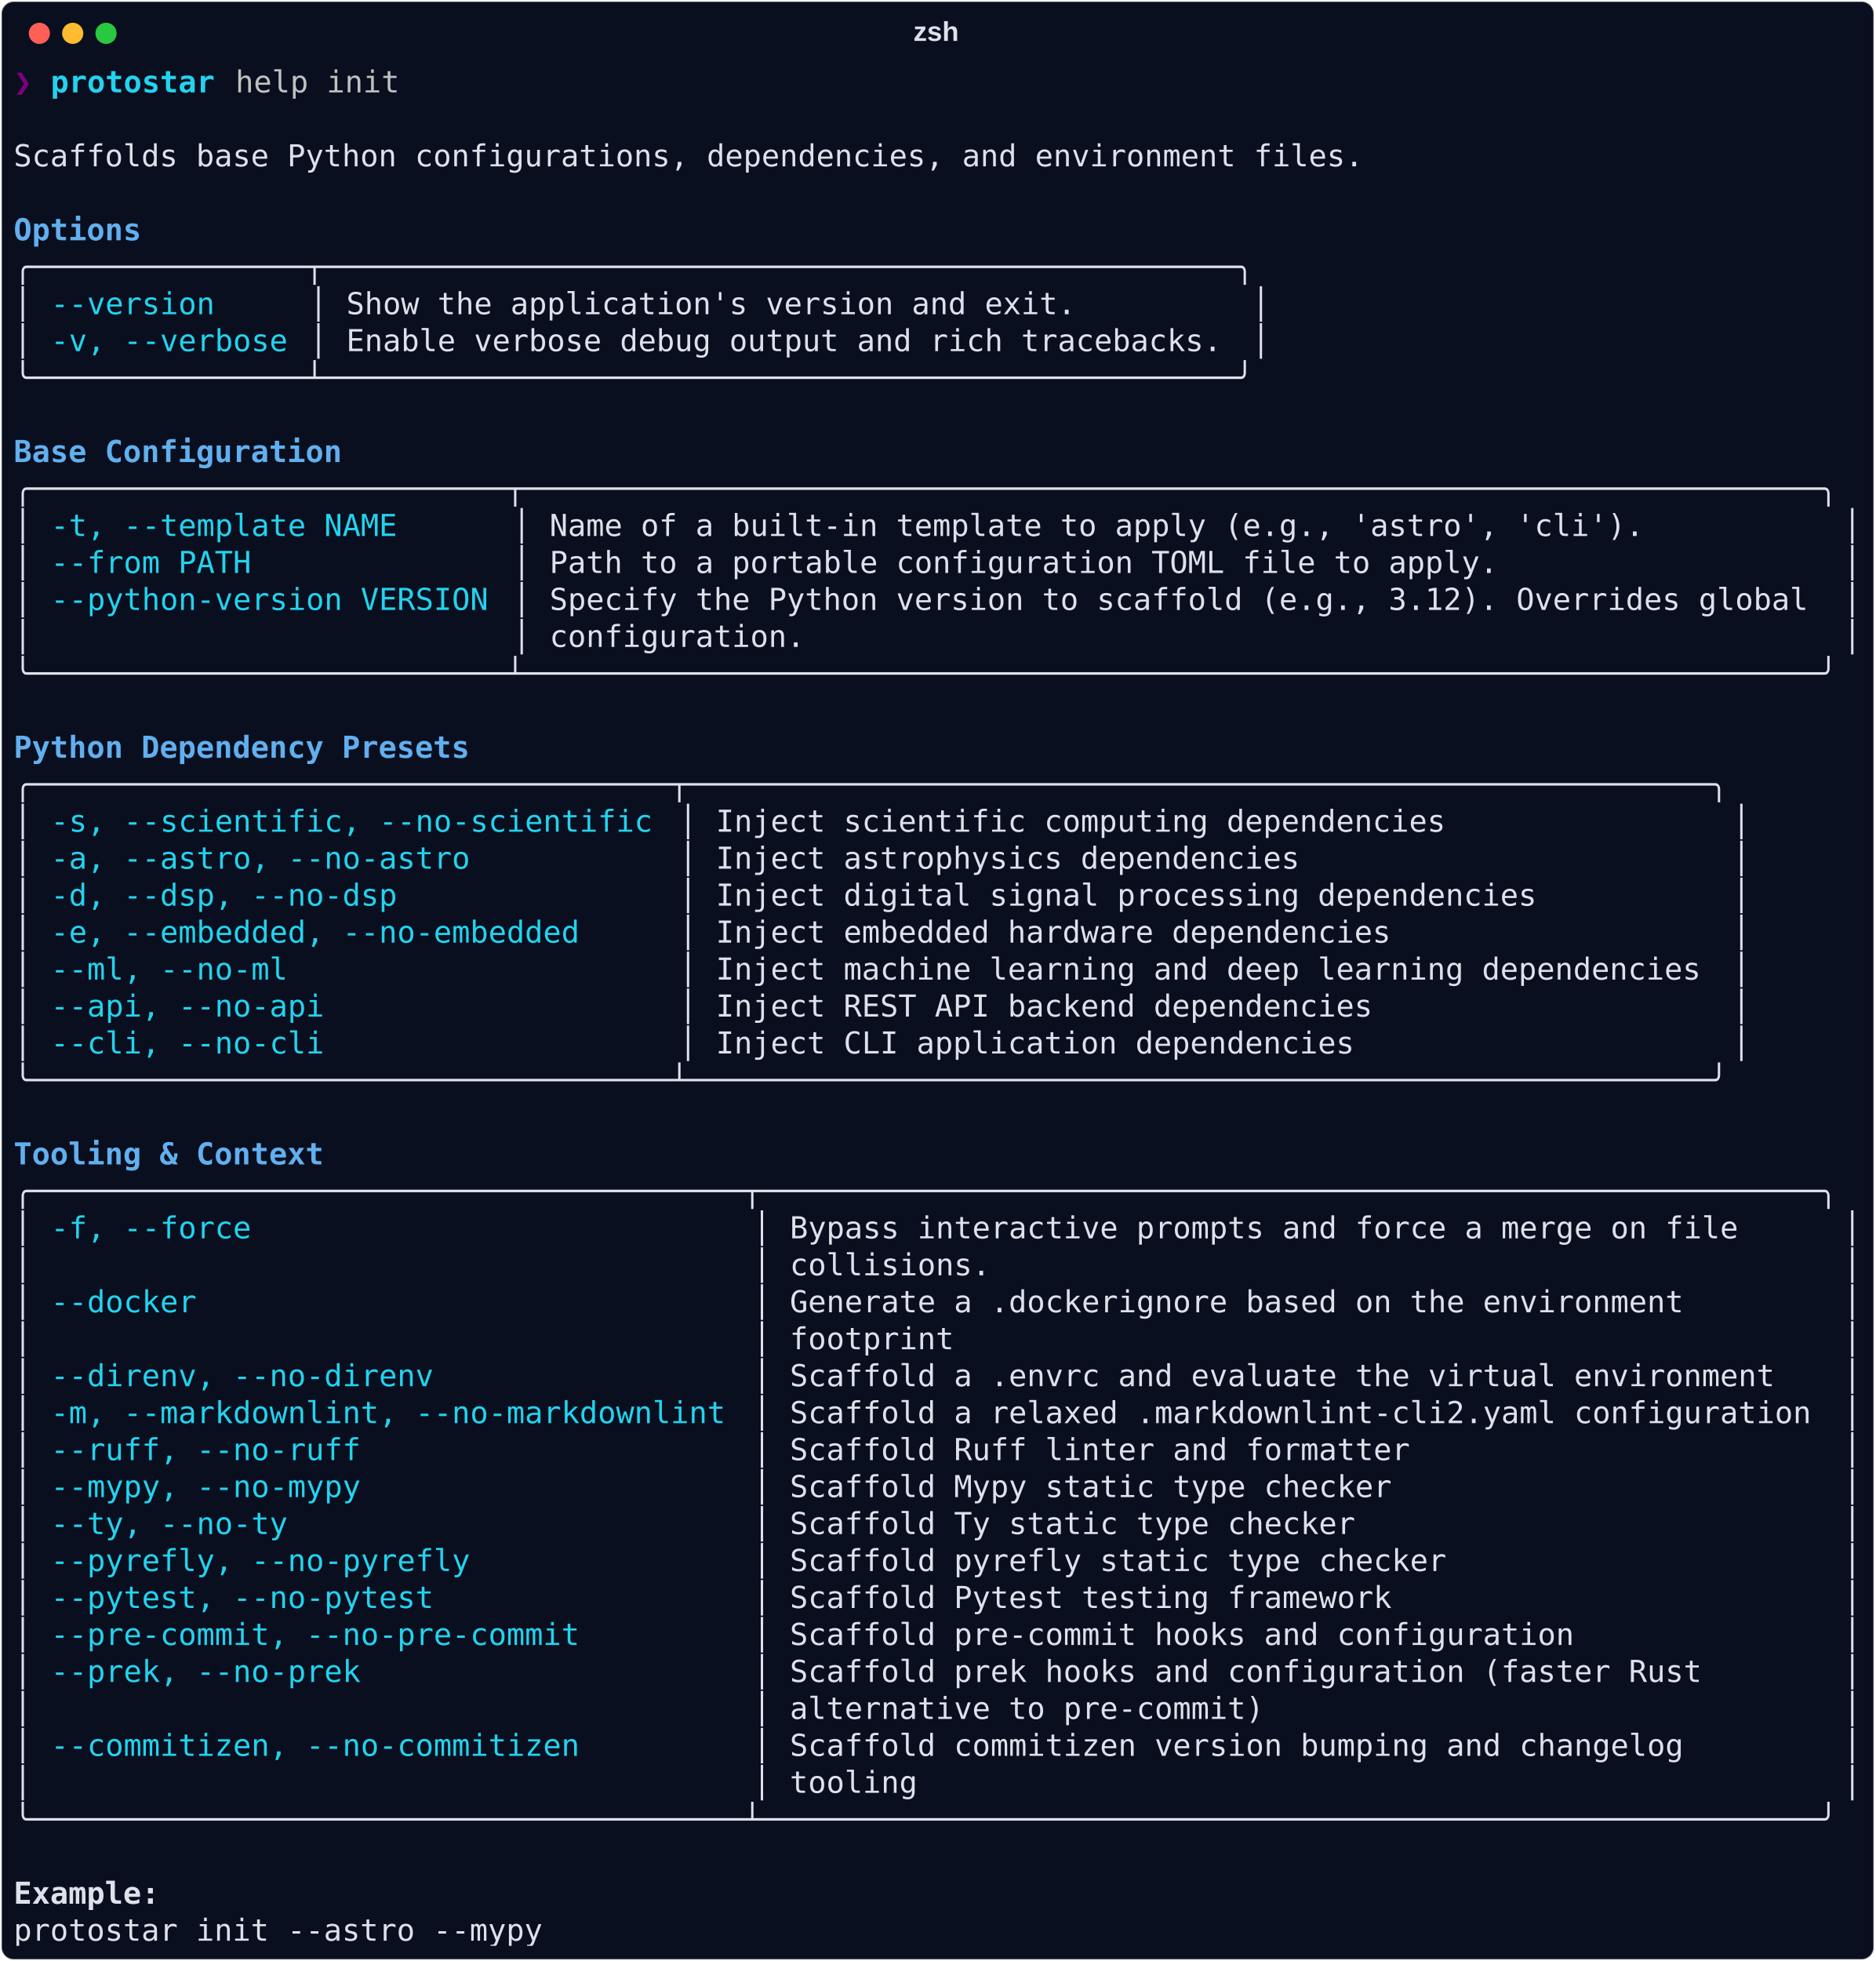
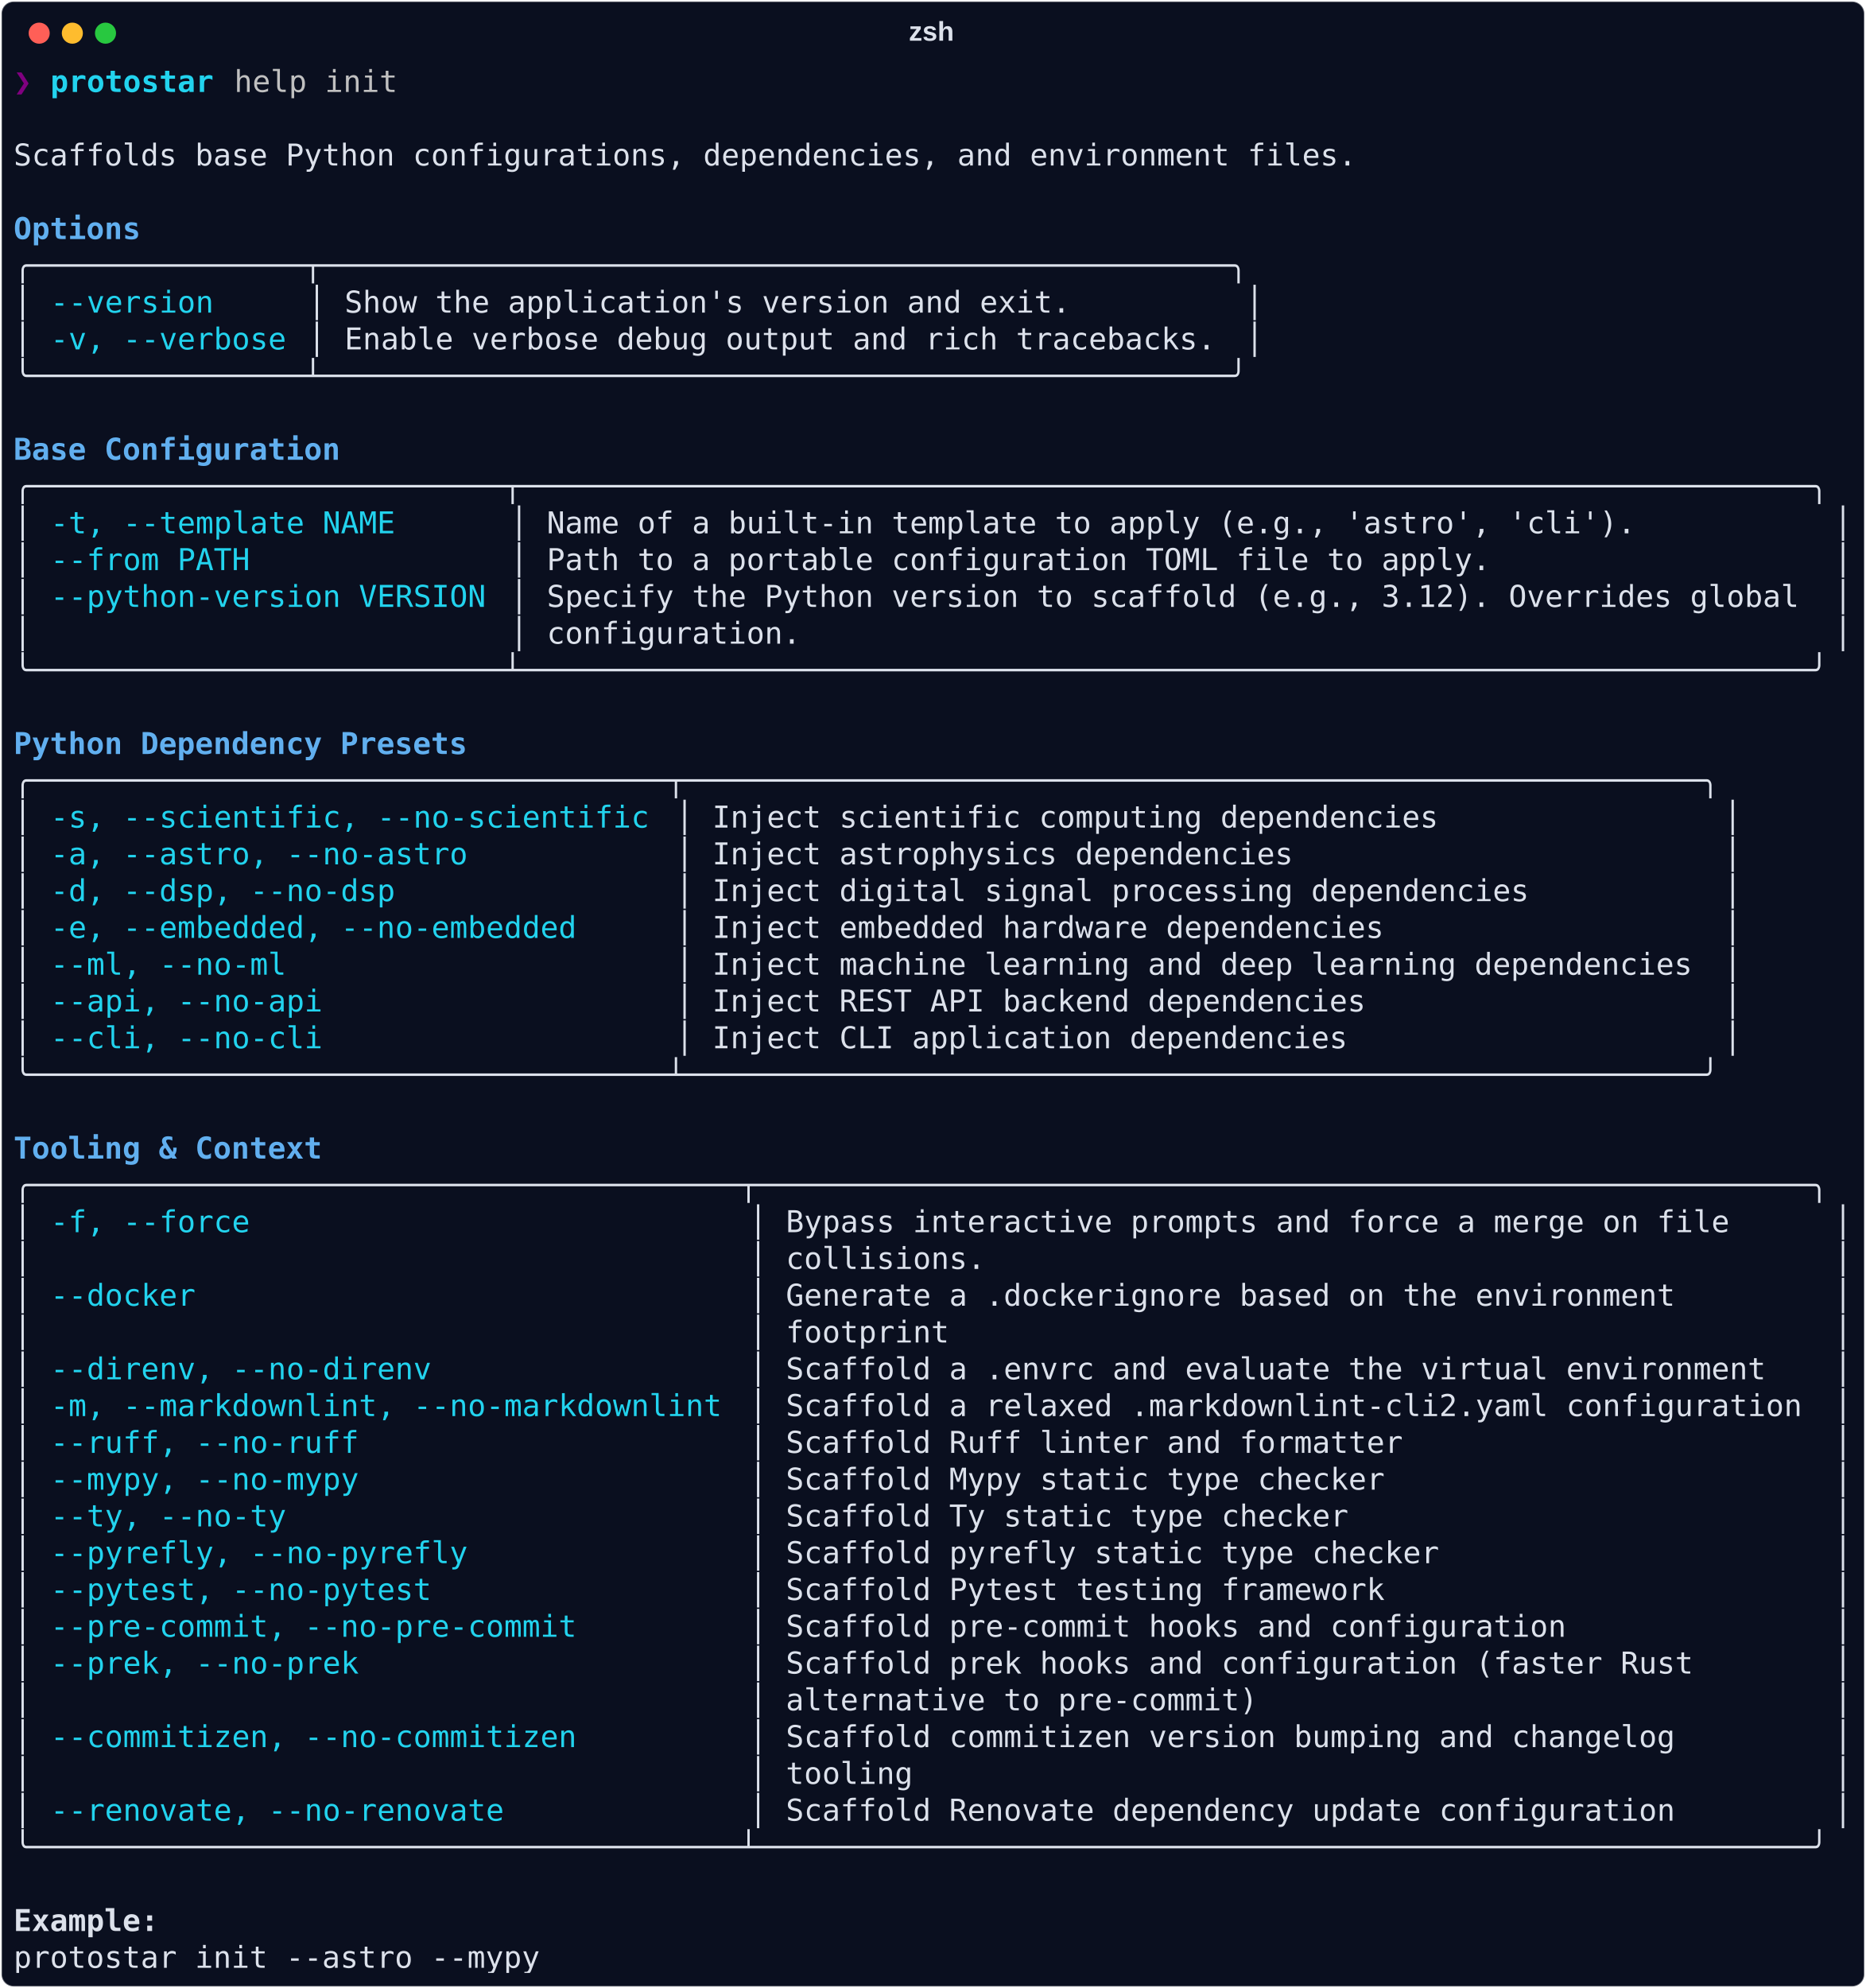
- <svg xmlns="http://www.w3.org/2000/svg" class="rich-terminal" viewBox="0 0 1238 1294.4">
+ <svg xmlns="http://www.w3.org/2000/svg" class="rich-terminal" viewBox="0 0 1238 1318.8">
  <style>

    @font-face {
        font-family: "Fira Code";
        src: local("FiraCode-Regular"),
                url("https://cdnjs.cloudflare.com/ajax/libs/firacode/6.2.0/woff2/FiraCode-Regular.woff2") format("woff2"),
                url("https://cdnjs.cloudflare.com/ajax/libs/firacode/6.2.0/woff/FiraCode-Regular.woff") format("woff");
        font-style: normal;
        font-weight: 400;
    }
    @font-face {
        font-family: "Fira Code";
        src: local("FiraCode-Bold"),
                url("https://cdnjs.cloudflare.com/ajax/libs/firacode/6.2.0/woff2/FiraCode-Bold.woff2") format("woff2"),
                url("https://cdnjs.cloudflare.com/ajax/libs/firacode/6.2.0/woff/FiraCode-Bold.woff") format("woff");
        font-style: bold;
        font-weight: 700;
    }

    .cli_init_help-matrix {
        font-family: Fira Code, monospace;
        font-size: 20px;
        line-height: 24.4px;
        font-variant-east-asian: full-width;
    }

    .cli_init_help-title {
        font-size: 18px;
        font-weight: bold;
        font-family: arial;
    }

    .cli_init_help-r1 { fill: #800080;font-weight: bold }
.cli_init_help-r2 { fill: #22d3ee;font-weight: bold }
.cli_init_help-r3 { fill: #c0c0c0 }
.cli_init_help-r4 { fill: #dce1eb }
.cli_init_help-r5 { fill: #61afef;font-weight: bold }
.cli_init_help-r6 { fill: #22d3ee }
.cli_init_help-r7 { fill: #dce1eb;font-weight: bold }
    </style>
  <defs>
    <clipPath id="cli_init_help-clip-terminal">
-       <rect x="0" y="0" width="1219.0" height="1243.4" />
+       <rect x="0" y="0" width="1219.0" height="1267.8" />
    </clipPath>
    <clipPath id="cli_init_help-line-0">
      <rect x="0" y="1.5" width="1220" height="24.65" />
    </clipPath>
    <clipPath id="cli_init_help-line-1">
      <rect x="0" y="25.9" width="1220" height="24.65" />
    </clipPath>
    <clipPath id="cli_init_help-line-2">
      <rect x="0" y="50.3" width="1220" height="24.65" />
    </clipPath>
    <clipPath id="cli_init_help-line-3">
      <rect x="0" y="74.7" width="1220" height="24.65" />
    </clipPath>
    <clipPath id="cli_init_help-line-4">
      <rect x="0" y="99.1" width="1220" height="24.65" />
    </clipPath>
    <clipPath id="cli_init_help-line-5">
      <rect x="0" y="123.5" width="1220" height="24.65" />
    </clipPath>
    <clipPath id="cli_init_help-line-6">
      <rect x="0" y="147.9" width="1220" height="24.65" />
    </clipPath>
    <clipPath id="cli_init_help-line-7">
      <rect x="0" y="172.3" width="1220" height="24.65" />
    </clipPath>
    <clipPath id="cli_init_help-line-8">
      <rect x="0" y="196.7" width="1220" height="24.65" />
    </clipPath>
    <clipPath id="cli_init_help-line-9">
      <rect x="0" y="221.1" width="1220" height="24.65" />
    </clipPath>
    <clipPath id="cli_init_help-line-10">
      <rect x="0" y="245.5" width="1220" height="24.65" />
    </clipPath>
    <clipPath id="cli_init_help-line-11">
      <rect x="0" y="269.9" width="1220" height="24.65" />
    </clipPath>
    <clipPath id="cli_init_help-line-12">
      <rect x="0" y="294.3" width="1220" height="24.65" />
    </clipPath>
    <clipPath id="cli_init_help-line-13">
      <rect x="0" y="318.7" width="1220" height="24.65" />
    </clipPath>
    <clipPath id="cli_init_help-line-14">
      <rect x="0" y="343.1" width="1220" height="24.65" />
    </clipPath>
    <clipPath id="cli_init_help-line-15">
      <rect x="0" y="367.5" width="1220" height="24.65" />
    </clipPath>
    <clipPath id="cli_init_help-line-16">
      <rect x="0" y="391.9" width="1220" height="24.65" />
    </clipPath>
    <clipPath id="cli_init_help-line-17">
      <rect x="0" y="416.3" width="1220" height="24.65" />
    </clipPath>
    <clipPath id="cli_init_help-line-18">
      <rect x="0" y="440.7" width="1220" height="24.65" />
    </clipPath>
    <clipPath id="cli_init_help-line-19">
      <rect x="0" y="465.1" width="1220" height="24.65" />
    </clipPath>
    <clipPath id="cli_init_help-line-20">
      <rect x="0" y="489.5" width="1220" height="24.65" />
    </clipPath>
    <clipPath id="cli_init_help-line-21">
      <rect x="0" y="513.9" width="1220" height="24.65" />
    </clipPath>
    <clipPath id="cli_init_help-line-22">
      <rect x="0" y="538.3" width="1220" height="24.65" />
    </clipPath>
    <clipPath id="cli_init_help-line-23">
      <rect x="0" y="562.7" width="1220" height="24.65" />
    </clipPath>
    <clipPath id="cli_init_help-line-24">
      <rect x="0" y="587.1" width="1220" height="24.65" />
    </clipPath>
    <clipPath id="cli_init_help-line-25">
      <rect x="0" y="611.5" width="1220" height="24.65" />
    </clipPath>
    <clipPath id="cli_init_help-line-26">
      <rect x="0" y="635.9" width="1220" height="24.65" />
    </clipPath>
    <clipPath id="cli_init_help-line-27">
      <rect x="0" y="660.3" width="1220" height="24.65" />
    </clipPath>
    <clipPath id="cli_init_help-line-28">
      <rect x="0" y="684.7" width="1220" height="24.65" />
    </clipPath>
    <clipPath id="cli_init_help-line-29">
      <rect x="0" y="709.1" width="1220" height="24.65" />
    </clipPath>
    <clipPath id="cli_init_help-line-30">
      <rect x="0" y="733.5" width="1220" height="24.65" />
    </clipPath>
    <clipPath id="cli_init_help-line-31">
      <rect x="0" y="757.9" width="1220" height="24.65" />
    </clipPath>
    <clipPath id="cli_init_help-line-32">
      <rect x="0" y="782.3" width="1220" height="24.65" />
    </clipPath>
    <clipPath id="cli_init_help-line-33">
      <rect x="0" y="806.7" width="1220" height="24.65" />
    </clipPath>
    <clipPath id="cli_init_help-line-34">
      <rect x="0" y="831.1" width="1220" height="24.65" />
    </clipPath>
    <clipPath id="cli_init_help-line-35">
      <rect x="0" y="855.5" width="1220" height="24.65" />
    </clipPath>
    <clipPath id="cli_init_help-line-36">
      <rect x="0" y="879.9" width="1220" height="24.65" />
    </clipPath>
    <clipPath id="cli_init_help-line-37">
      <rect x="0" y="904.3" width="1220" height="24.65" />
    </clipPath>
    <clipPath id="cli_init_help-line-38">
      <rect x="0" y="928.7" width="1220" height="24.65" />
    </clipPath>
    <clipPath id="cli_init_help-line-39">
      <rect x="0" y="953.1" width="1220" height="24.65" />
    </clipPath>
    <clipPath id="cli_init_help-line-40">
      <rect x="0" y="977.5" width="1220" height="24.65" />
    </clipPath>
    <clipPath id="cli_init_help-line-41">
      <rect x="0" y="1001.9" width="1220" height="24.65" />
    </clipPath>
    <clipPath id="cli_init_help-line-42">
      <rect x="0" y="1026.3" width="1220" height="24.65" />
    </clipPath>
    <clipPath id="cli_init_help-line-43">
      <rect x="0" y="1050.7" width="1220" height="24.65" />
    </clipPath>
    <clipPath id="cli_init_help-line-44">
      <rect x="0" y="1075.1" width="1220" height="24.65" />
    </clipPath>
    <clipPath id="cli_init_help-line-45">
      <rect x="0" y="1099.5" width="1220" height="24.65" />
    </clipPath>
    <clipPath id="cli_init_help-line-46">
      <rect x="0" y="1123.9" width="1220" height="24.65" />
    </clipPath>
    <clipPath id="cli_init_help-line-47">
      <rect x="0" y="1148.3" width="1220" height="24.65" />
    </clipPath>
    <clipPath id="cli_init_help-line-48">
      <rect x="0" y="1172.7" width="1220" height="24.65" />
    </clipPath>
    <clipPath id="cli_init_help-line-49">
      <rect x="0" y="1197.1" width="1220" height="24.65" />
    </clipPath>
+     <clipPath id="cli_init_help-line-50">
+       <rect x="0" y="1221.5" width="1220" height="24.65" />
+     </clipPath>
  </defs>
-   <rect fill="#0a0f1f" stroke="rgba(255,255,255,0.35)" stroke-width="1" x="1" y="1" width="1236" height="1292.4" rx="8" />
+   <rect fill="#0a0f1f" stroke="rgba(255,255,255,0.35)" stroke-width="1" x="1" y="1" width="1236" height="1316.8" rx="8" />
  <text class="cli_init_help-title" fill="#dce1eb" text-anchor="middle" x="618" y="27">zsh</text>
  <g transform="translate(26,22)">
    <circle cx="0" cy="0" r="7" fill="#ff5f57" />
    <circle cx="22" cy="0" r="7" fill="#febc2e" />
    <circle cx="44" cy="0" r="7" fill="#28c840" />
  </g>
  <g transform="translate(9, 41)" clip-path="url(#cli_init_help-clip-terminal)">
    <g class="cli_init_help-matrix">
      <text class="cli_init_help-r1" x="0" y="20" textLength="24.4" clip-path="url(#cli_init_help-line-0)">❯ </text>
      <text class="cli_init_help-r2" x="24.4" y="20" textLength="122" clip-path="url(#cli_init_help-line-0)">protostar </text>
      <text class="cli_init_help-r3" x="146.4" y="20" textLength="109.8" clip-path="url(#cli_init_help-line-0)">help init</text>
      <text class="cli_init_help-r4" x="1220" y="20" textLength="12.2" clip-path="url(#cli_init_help-line-0)">
</text>
      <text class="cli_init_help-r4" x="1220" y="44.4" textLength="12.2" clip-path="url(#cli_init_help-line-1)">
</text>
      <text class="cli_init_help-r4" x="0" y="68.8" textLength="902.8" clip-path="url(#cli_init_help-line-2)">Scaffolds base Python configurations, dependencies, and environment files.</text>
      <text class="cli_init_help-r4" x="1220" y="68.8" textLength="12.2" clip-path="url(#cli_init_help-line-2)">
</text>
      <text class="cli_init_help-r4" x="1220" y="93.2" textLength="12.2" clip-path="url(#cli_init_help-line-3)">
</text>
      <text class="cli_init_help-r5" x="0" y="117.6" textLength="829.6" clip-path="url(#cli_init_help-line-4)">Options                                                             </text>
      <text class="cli_init_help-r4" x="1220" y="117.6" textLength="12.2" clip-path="url(#cli_init_help-line-4)">
</text>
      <text class="cli_init_help-r4" x="0" y="142" textLength="829.6" clip-path="url(#cli_init_help-line-5)">╭───────────────┬──────────────────────────────────────────────────╮</text>
      <text class="cli_init_help-r4" x="1220" y="142" textLength="12.2" clip-path="url(#cli_init_help-line-5)">
</text>
      <text class="cli_init_help-r4" x="0" y="166.4" textLength="12.2" clip-path="url(#cli_init_help-line-6)">│</text>
      <text class="cli_init_help-r6" x="24.4" y="166.4" textLength="158.6" clip-path="url(#cli_init_help-line-6)">--version    </text>
      <text class="cli_init_help-r4" x="195.2" y="166.4" textLength="12.2" clip-path="url(#cli_init_help-line-6)">│</text>
      <text class="cli_init_help-r4" x="219.6" y="166.4" textLength="585.6" clip-path="url(#cli_init_help-line-6)">Show the application's version and exit.        </text>
      <text class="cli_init_help-r4" x="817.4" y="166.4" textLength="12.2" clip-path="url(#cli_init_help-line-6)">│</text>
      <text class="cli_init_help-r4" x="1220" y="166.4" textLength="12.2" clip-path="url(#cli_init_help-line-6)">
</text>
      <text class="cli_init_help-r4" x="0" y="190.8" textLength="12.2" clip-path="url(#cli_init_help-line-7)">│</text>
      <text class="cli_init_help-r6" x="24.4" y="190.8" textLength="158.6" clip-path="url(#cli_init_help-line-7)">-v, --verbose</text>
      <text class="cli_init_help-r4" x="195.2" y="190.8" textLength="12.2" clip-path="url(#cli_init_help-line-7)">│</text>
      <text class="cli_init_help-r4" x="219.6" y="190.8" textLength="585.6" clip-path="url(#cli_init_help-line-7)">Enable verbose debug output and rich tracebacks.</text>
      <text class="cli_init_help-r4" x="817.4" y="190.8" textLength="12.2" clip-path="url(#cli_init_help-line-7)">│</text>
      <text class="cli_init_help-r4" x="1220" y="190.8" textLength="12.2" clip-path="url(#cli_init_help-line-7)">
</text>
      <text class="cli_init_help-r4" x="0" y="215.2" textLength="829.6" clip-path="url(#cli_init_help-line-8)">╰───────────────┴──────────────────────────────────────────────────╯</text>
      <text class="cli_init_help-r4" x="1220" y="215.2" textLength="12.2" clip-path="url(#cli_init_help-line-8)">
</text>
      <text class="cli_init_help-r4" x="1220" y="239.6" textLength="12.2" clip-path="url(#cli_init_help-line-9)">
</text>
      <text class="cli_init_help-r5" x="0" y="264" textLength="1220" clip-path="url(#cli_init_help-line-10)">Base Configuration                                                                                  </text>
      <text class="cli_init_help-r4" x="1220" y="264" textLength="12.2" clip-path="url(#cli_init_help-line-10)">
</text>
      <text class="cli_init_help-r4" x="0" y="288.4" textLength="1220" clip-path="url(#cli_init_help-line-11)">╭──────────────────────────┬───────────────────────────────────────────────────────────────────────╮</text>
      <text class="cli_init_help-r4" x="1220" y="288.4" textLength="12.2" clip-path="url(#cli_init_help-line-11)">
</text>
      <text class="cli_init_help-r4" x="0" y="312.8" textLength="12.2" clip-path="url(#cli_init_help-line-12)">│</text>
      <text class="cli_init_help-r6" x="24.4" y="312.8" textLength="292.8" clip-path="url(#cli_init_help-line-12)">-t, --template NAME     </text>
      <text class="cli_init_help-r4" x="329.4" y="312.8" textLength="12.2" clip-path="url(#cli_init_help-line-12)">│</text>
      <text class="cli_init_help-r4" x="353.8" y="312.8" textLength="841.8" clip-path="url(#cli_init_help-line-12)">Name of a built-in template to apply (e.g., 'astro', 'cli').         </text>
      <text class="cli_init_help-r4" x="1207.8" y="312.8" textLength="12.2" clip-path="url(#cli_init_help-line-12)">│</text>
      <text class="cli_init_help-r4" x="1220" y="312.8" textLength="12.2" clip-path="url(#cli_init_help-line-12)">
</text>
      <text class="cli_init_help-r4" x="0" y="337.2" textLength="12.2" clip-path="url(#cli_init_help-line-13)">│</text>
      <text class="cli_init_help-r6" x="24.4" y="337.2" textLength="292.8" clip-path="url(#cli_init_help-line-13)">--from PATH             </text>
      <text class="cli_init_help-r4" x="329.4" y="337.2" textLength="12.2" clip-path="url(#cli_init_help-line-13)">│</text>
      <text class="cli_init_help-r4" x="353.8" y="337.2" textLength="841.8" clip-path="url(#cli_init_help-line-13)">Path to a portable configuration TOML file to apply.                 </text>
      <text class="cli_init_help-r4" x="1207.8" y="337.2" textLength="12.2" clip-path="url(#cli_init_help-line-13)">│</text>
      <text class="cli_init_help-r4" x="1220" y="337.2" textLength="12.2" clip-path="url(#cli_init_help-line-13)">
</text>
      <text class="cli_init_help-r4" x="0" y="361.6" textLength="12.2" clip-path="url(#cli_init_help-line-14)">│</text>
      <text class="cli_init_help-r6" x="24.4" y="361.6" textLength="292.8" clip-path="url(#cli_init_help-line-14)">--python-version VERSION</text>
      <text class="cli_init_help-r4" x="329.4" y="361.6" textLength="12.2" clip-path="url(#cli_init_help-line-14)">│</text>
      <text class="cli_init_help-r4" x="353.8" y="361.6" textLength="841.8" clip-path="url(#cli_init_help-line-14)">Specify the Python version to scaffold (e.g., 3.12). Overrides global</text>
      <text class="cli_init_help-r4" x="1207.8" y="361.6" textLength="12.2" clip-path="url(#cli_init_help-line-14)">│</text>
      <text class="cli_init_help-r4" x="1220" y="361.6" textLength="12.2" clip-path="url(#cli_init_help-line-14)">
</text>
      <text class="cli_init_help-r4" x="0" y="386" textLength="12.2" clip-path="url(#cli_init_help-line-15)">│</text>
      <text class="cli_init_help-r4" x="329.4" y="386" textLength="12.2" clip-path="url(#cli_init_help-line-15)">│</text>
      <text class="cli_init_help-r4" x="353.8" y="386" textLength="841.8" clip-path="url(#cli_init_help-line-15)">configuration.                                                       </text>
      <text class="cli_init_help-r4" x="1207.8" y="386" textLength="12.2" clip-path="url(#cli_init_help-line-15)">│</text>
      <text class="cli_init_help-r4" x="1220" y="386" textLength="12.2" clip-path="url(#cli_init_help-line-15)">
</text>
      <text class="cli_init_help-r4" x="0" y="410.4" textLength="1220" clip-path="url(#cli_init_help-line-16)">╰──────────────────────────┴───────────────────────────────────────────────────────────────────────╯</text>
      <text class="cli_init_help-r4" x="1220" y="410.4" textLength="12.2" clip-path="url(#cli_init_help-line-16)">
</text>
      <text class="cli_init_help-r4" x="1220" y="434.8" textLength="12.2" clip-path="url(#cli_init_help-line-17)">
</text>
      <text class="cli_init_help-r5" x="0" y="459.2" textLength="1146.8" clip-path="url(#cli_init_help-line-18)">Python Dependency Presets                                                                     </text>
      <text class="cli_init_help-r4" x="1220" y="459.2" textLength="12.2" clip-path="url(#cli_init_help-line-18)">
</text>
      <text class="cli_init_help-r4" x="0" y="483.6" textLength="1146.8" clip-path="url(#cli_init_help-line-19)">╭───────────────────────────────────┬────────────────────────────────────────────────────────╮</text>
      <text class="cli_init_help-r4" x="1220" y="483.6" textLength="12.2" clip-path="url(#cli_init_help-line-19)">
</text>
      <text class="cli_init_help-r4" x="0" y="508" textLength="12.2" clip-path="url(#cli_init_help-line-20)">│</text>
      <text class="cli_init_help-r6" x="24.4" y="508" textLength="402.6" clip-path="url(#cli_init_help-line-20)">-s, --scientific, --no-scientific</text>
      <text class="cli_init_help-r4" x="439.2" y="508" textLength="12.2" clip-path="url(#cli_init_help-line-20)">│</text>
      <text class="cli_init_help-r4" x="463.6" y="508" textLength="658.8" clip-path="url(#cli_init_help-line-20)">Inject scientific computing dependencies              </text>
      <text class="cli_init_help-r4" x="1134.6" y="508" textLength="12.2" clip-path="url(#cli_init_help-line-20)">│</text>
      <text class="cli_init_help-r4" x="1220" y="508" textLength="12.2" clip-path="url(#cli_init_help-line-20)">
</text>
      <text class="cli_init_help-r4" x="0" y="532.4" textLength="12.2" clip-path="url(#cli_init_help-line-21)">│</text>
      <text class="cli_init_help-r6" x="24.4" y="532.4" textLength="402.6" clip-path="url(#cli_init_help-line-21)">-a, --astro, --no-astro          </text>
      <text class="cli_init_help-r4" x="439.2" y="532.4" textLength="12.2" clip-path="url(#cli_init_help-line-21)">│</text>
      <text class="cli_init_help-r4" x="463.6" y="532.4" textLength="658.8" clip-path="url(#cli_init_help-line-21)">Inject astrophysics dependencies                      </text>
      <text class="cli_init_help-r4" x="1134.6" y="532.4" textLength="12.2" clip-path="url(#cli_init_help-line-21)">│</text>
      <text class="cli_init_help-r4" x="1220" y="532.4" textLength="12.2" clip-path="url(#cli_init_help-line-21)">
</text>
      <text class="cli_init_help-r4" x="0" y="556.8" textLength="12.2" clip-path="url(#cli_init_help-line-22)">│</text>
      <text class="cli_init_help-r6" x="24.4" y="556.8" textLength="402.6" clip-path="url(#cli_init_help-line-22)">-d, --dsp, --no-dsp              </text>
      <text class="cli_init_help-r4" x="439.2" y="556.8" textLength="12.2" clip-path="url(#cli_init_help-line-22)">│</text>
      <text class="cli_init_help-r4" x="463.6" y="556.8" textLength="658.8" clip-path="url(#cli_init_help-line-22)">Inject digital signal processing dependencies         </text>
      <text class="cli_init_help-r4" x="1134.6" y="556.8" textLength="12.2" clip-path="url(#cli_init_help-line-22)">│</text>
      <text class="cli_init_help-r4" x="1220" y="556.8" textLength="12.2" clip-path="url(#cli_init_help-line-22)">
</text>
      <text class="cli_init_help-r4" x="0" y="581.2" textLength="12.2" clip-path="url(#cli_init_help-line-23)">│</text>
      <text class="cli_init_help-r6" x="24.4" y="581.2" textLength="402.6" clip-path="url(#cli_init_help-line-23)">-e, --embedded, --no-embedded    </text>
      <text class="cli_init_help-r4" x="439.2" y="581.2" textLength="12.2" clip-path="url(#cli_init_help-line-23)">│</text>
      <text class="cli_init_help-r4" x="463.6" y="581.2" textLength="658.8" clip-path="url(#cli_init_help-line-23)">Inject embedded hardware dependencies                 </text>
      <text class="cli_init_help-r4" x="1134.6" y="581.2" textLength="12.2" clip-path="url(#cli_init_help-line-23)">│</text>
      <text class="cli_init_help-r4" x="1220" y="581.2" textLength="12.2" clip-path="url(#cli_init_help-line-23)">
</text>
      <text class="cli_init_help-r4" x="0" y="605.6" textLength="12.2" clip-path="url(#cli_init_help-line-24)">│</text>
      <text class="cli_init_help-r6" x="24.4" y="605.6" textLength="402.6" clip-path="url(#cli_init_help-line-24)">--ml, --no-ml                    </text>
      <text class="cli_init_help-r4" x="439.2" y="605.6" textLength="12.2" clip-path="url(#cli_init_help-line-24)">│</text>
      <text class="cli_init_help-r4" x="463.6" y="605.6" textLength="658.8" clip-path="url(#cli_init_help-line-24)">Inject machine learning and deep learning dependencies</text>
      <text class="cli_init_help-r4" x="1134.6" y="605.6" textLength="12.2" clip-path="url(#cli_init_help-line-24)">│</text>
      <text class="cli_init_help-r4" x="1220" y="605.6" textLength="12.2" clip-path="url(#cli_init_help-line-24)">
</text>
      <text class="cli_init_help-r4" x="0" y="630" textLength="12.2" clip-path="url(#cli_init_help-line-25)">│</text>
      <text class="cli_init_help-r6" x="24.4" y="630" textLength="402.6" clip-path="url(#cli_init_help-line-25)">--api, --no-api                  </text>
      <text class="cli_init_help-r4" x="439.2" y="630" textLength="12.2" clip-path="url(#cli_init_help-line-25)">│</text>
      <text class="cli_init_help-r4" x="463.6" y="630" textLength="658.8" clip-path="url(#cli_init_help-line-25)">Inject REST API backend dependencies                  </text>
      <text class="cli_init_help-r4" x="1134.6" y="630" textLength="12.2" clip-path="url(#cli_init_help-line-25)">│</text>
      <text class="cli_init_help-r4" x="1220" y="630" textLength="12.2" clip-path="url(#cli_init_help-line-25)">
</text>
      <text class="cli_init_help-r4" x="0" y="654.4" textLength="12.2" clip-path="url(#cli_init_help-line-26)">│</text>
      <text class="cli_init_help-r6" x="24.4" y="654.4" textLength="402.6" clip-path="url(#cli_init_help-line-26)">--cli, --no-cli                  </text>
      <text class="cli_init_help-r4" x="439.2" y="654.4" textLength="12.2" clip-path="url(#cli_init_help-line-26)">│</text>
      <text class="cli_init_help-r4" x="463.6" y="654.4" textLength="658.8" clip-path="url(#cli_init_help-line-26)">Inject CLI application dependencies                   </text>
      <text class="cli_init_help-r4" x="1134.6" y="654.4" textLength="12.2" clip-path="url(#cli_init_help-line-26)">│</text>
      <text class="cli_init_help-r4" x="1220" y="654.4" textLength="12.2" clip-path="url(#cli_init_help-line-26)">
</text>
      <text class="cli_init_help-r4" x="0" y="678.8" textLength="1146.8" clip-path="url(#cli_init_help-line-27)">╰───────────────────────────────────┴────────────────────────────────────────────────────────╯</text>
      <text class="cli_init_help-r4" x="1220" y="678.8" textLength="12.2" clip-path="url(#cli_init_help-line-27)">
</text>
      <text class="cli_init_help-r4" x="1220" y="703.2" textLength="12.2" clip-path="url(#cli_init_help-line-28)">
</text>
      <text class="cli_init_help-r5" x="0" y="727.6" textLength="1220" clip-path="url(#cli_init_help-line-29)">Tooling &amp; Context                                                                                   </text>
      <text class="cli_init_help-r4" x="1220" y="727.6" textLength="12.2" clip-path="url(#cli_init_help-line-29)">
</text>
      <text class="cli_init_help-r4" x="0" y="752" textLength="1220" clip-path="url(#cli_init_help-line-30)">╭───────────────────────────────────────┬──────────────────────────────────────────────────────────╮</text>
      <text class="cli_init_help-r4" x="1220" y="752" textLength="12.2" clip-path="url(#cli_init_help-line-30)">
</text>
      <text class="cli_init_help-r4" x="0" y="776.4" textLength="12.2" clip-path="url(#cli_init_help-line-31)">│</text>
      <text class="cli_init_help-r6" x="24.4" y="776.4" textLength="451.4" clip-path="url(#cli_init_help-line-31)">-f, --force                          </text>
      <text class="cli_init_help-r4" x="488" y="776.4" textLength="12.2" clip-path="url(#cli_init_help-line-31)">│</text>
      <text class="cli_init_help-r4" x="512.4" y="776.4" textLength="683.2" clip-path="url(#cli_init_help-line-31)">Bypass interactive prompts and force a merge on file    </text>
      <text class="cli_init_help-r4" x="1207.8" y="776.4" textLength="12.2" clip-path="url(#cli_init_help-line-31)">│</text>
      <text class="cli_init_help-r4" x="1220" y="776.4" textLength="12.2" clip-path="url(#cli_init_help-line-31)">
</text>
      <text class="cli_init_help-r4" x="0" y="800.8" textLength="12.2" clip-path="url(#cli_init_help-line-32)">│</text>
      <text class="cli_init_help-r4" x="488" y="800.8" textLength="12.2" clip-path="url(#cli_init_help-line-32)">│</text>
      <text class="cli_init_help-r4" x="512.4" y="800.8" textLength="683.2" clip-path="url(#cli_init_help-line-32)">collisions.                                             </text>
      <text class="cli_init_help-r4" x="1207.8" y="800.8" textLength="12.2" clip-path="url(#cli_init_help-line-32)">│</text>
      <text class="cli_init_help-r4" x="1220" y="800.8" textLength="12.2" clip-path="url(#cli_init_help-line-32)">
</text>
      <text class="cli_init_help-r4" x="0" y="825.2" textLength="12.2" clip-path="url(#cli_init_help-line-33)">│</text>
      <text class="cli_init_help-r6" x="24.4" y="825.2" textLength="451.4" clip-path="url(#cli_init_help-line-33)">--docker                             </text>
      <text class="cli_init_help-r4" x="488" y="825.2" textLength="12.2" clip-path="url(#cli_init_help-line-33)">│</text>
      <text class="cli_init_help-r4" x="512.4" y="825.2" textLength="683.2" clip-path="url(#cli_init_help-line-33)">Generate a .dockerignore based on the environment       </text>
      <text class="cli_init_help-r4" x="1207.8" y="825.2" textLength="12.2" clip-path="url(#cli_init_help-line-33)">│</text>
      <text class="cli_init_help-r4" x="1220" y="825.2" textLength="12.2" clip-path="url(#cli_init_help-line-33)">
</text>
      <text class="cli_init_help-r4" x="0" y="849.6" textLength="12.2" clip-path="url(#cli_init_help-line-34)">│</text>
      <text class="cli_init_help-r4" x="488" y="849.6" textLength="12.2" clip-path="url(#cli_init_help-line-34)">│</text>
      <text class="cli_init_help-r4" x="512.4" y="849.6" textLength="683.2" clip-path="url(#cli_init_help-line-34)">footprint                                               </text>
      <text class="cli_init_help-r4" x="1207.8" y="849.6" textLength="12.2" clip-path="url(#cli_init_help-line-34)">│</text>
      <text class="cli_init_help-r4" x="1220" y="849.6" textLength="12.2" clip-path="url(#cli_init_help-line-34)">
</text>
      <text class="cli_init_help-r4" x="0" y="874" textLength="12.2" clip-path="url(#cli_init_help-line-35)">│</text>
      <text class="cli_init_help-r6" x="24.4" y="874" textLength="451.4" clip-path="url(#cli_init_help-line-35)">--direnv, --no-direnv                </text>
      <text class="cli_init_help-r4" x="488" y="874" textLength="12.2" clip-path="url(#cli_init_help-line-35)">│</text>
      <text class="cli_init_help-r4" x="512.4" y="874" textLength="683.2" clip-path="url(#cli_init_help-line-35)">Scaffold a .envrc and evaluate the virtual environment  </text>
      <text class="cli_init_help-r4" x="1207.8" y="874" textLength="12.2" clip-path="url(#cli_init_help-line-35)">│</text>
      <text class="cli_init_help-r4" x="1220" y="874" textLength="12.2" clip-path="url(#cli_init_help-line-35)">
</text>
      <text class="cli_init_help-r4" x="0" y="898.4" textLength="12.2" clip-path="url(#cli_init_help-line-36)">│</text>
      <text class="cli_init_help-r6" x="24.4" y="898.4" textLength="451.4" clip-path="url(#cli_init_help-line-36)">-m, --markdownlint, --no-markdownlint</text>
      <text class="cli_init_help-r4" x="488" y="898.4" textLength="12.2" clip-path="url(#cli_init_help-line-36)">│</text>
      <text class="cli_init_help-r4" x="512.4" y="898.4" textLength="683.2" clip-path="url(#cli_init_help-line-36)">Scaffold a relaxed .markdownlint-cli2.yaml configuration</text>
      <text class="cli_init_help-r4" x="1207.8" y="898.4" textLength="12.2" clip-path="url(#cli_init_help-line-36)">│</text>
      <text class="cli_init_help-r4" x="1220" y="898.4" textLength="12.2" clip-path="url(#cli_init_help-line-36)">
</text>
      <text class="cli_init_help-r4" x="0" y="922.8" textLength="12.2" clip-path="url(#cli_init_help-line-37)">│</text>
      <text class="cli_init_help-r6" x="24.4" y="922.8" textLength="451.4" clip-path="url(#cli_init_help-line-37)">--ruff, --no-ruff                    </text>
      <text class="cli_init_help-r4" x="488" y="922.8" textLength="12.2" clip-path="url(#cli_init_help-line-37)">│</text>
      <text class="cli_init_help-r4" x="512.4" y="922.8" textLength="683.2" clip-path="url(#cli_init_help-line-37)">Scaffold Ruff linter and formatter                      </text>
      <text class="cli_init_help-r4" x="1207.8" y="922.8" textLength="12.2" clip-path="url(#cli_init_help-line-37)">│</text>
      <text class="cli_init_help-r4" x="1220" y="922.8" textLength="12.2" clip-path="url(#cli_init_help-line-37)">
</text>
      <text class="cli_init_help-r4" x="0" y="947.2" textLength="12.2" clip-path="url(#cli_init_help-line-38)">│</text>
      <text class="cli_init_help-r6" x="24.4" y="947.2" textLength="451.4" clip-path="url(#cli_init_help-line-38)">--mypy, --no-mypy                    </text>
      <text class="cli_init_help-r4" x="488" y="947.2" textLength="12.2" clip-path="url(#cli_init_help-line-38)">│</text>
      <text class="cli_init_help-r4" x="512.4" y="947.2" textLength="683.2" clip-path="url(#cli_init_help-line-38)">Scaffold Mypy static type checker                       </text>
      <text class="cli_init_help-r4" x="1207.8" y="947.2" textLength="12.2" clip-path="url(#cli_init_help-line-38)">│</text>
      <text class="cli_init_help-r4" x="1220" y="947.2" textLength="12.2" clip-path="url(#cli_init_help-line-38)">
</text>
      <text class="cli_init_help-r4" x="0" y="971.6" textLength="12.2" clip-path="url(#cli_init_help-line-39)">│</text>
      <text class="cli_init_help-r6" x="24.4" y="971.6" textLength="451.4" clip-path="url(#cli_init_help-line-39)">--ty, --no-ty                        </text>
      <text class="cli_init_help-r4" x="488" y="971.6" textLength="12.2" clip-path="url(#cli_init_help-line-39)">│</text>
      <text class="cli_init_help-r4" x="512.4" y="971.6" textLength="683.2" clip-path="url(#cli_init_help-line-39)">Scaffold Ty static type checker                         </text>
      <text class="cli_init_help-r4" x="1207.8" y="971.6" textLength="12.2" clip-path="url(#cli_init_help-line-39)">│</text>
      <text class="cli_init_help-r4" x="1220" y="971.6" textLength="12.2" clip-path="url(#cli_init_help-line-39)">
</text>
      <text class="cli_init_help-r4" x="0" y="996" textLength="12.2" clip-path="url(#cli_init_help-line-40)">│</text>
      <text class="cli_init_help-r6" x="24.4" y="996" textLength="451.4" clip-path="url(#cli_init_help-line-40)">--pyrefly, --no-pyrefly              </text>
      <text class="cli_init_help-r4" x="488" y="996" textLength="12.2" clip-path="url(#cli_init_help-line-40)">│</text>
      <text class="cli_init_help-r4" x="512.4" y="996" textLength="683.2" clip-path="url(#cli_init_help-line-40)">Scaffold pyrefly static type checker                    </text>
      <text class="cli_init_help-r4" x="1207.8" y="996" textLength="12.2" clip-path="url(#cli_init_help-line-40)">│</text>
      <text class="cli_init_help-r4" x="1220" y="996" textLength="12.2" clip-path="url(#cli_init_help-line-40)">
</text>
      <text class="cli_init_help-r4" x="0" y="1020.4" textLength="12.2" clip-path="url(#cli_init_help-line-41)">│</text>
      <text class="cli_init_help-r6" x="24.4" y="1020.4" textLength="451.4" clip-path="url(#cli_init_help-line-41)">--pytest, --no-pytest                </text>
      <text class="cli_init_help-r4" x="488" y="1020.4" textLength="12.2" clip-path="url(#cli_init_help-line-41)">│</text>
      <text class="cli_init_help-r4" x="512.4" y="1020.4" textLength="683.2" clip-path="url(#cli_init_help-line-41)">Scaffold Pytest testing framework                       </text>
      <text class="cli_init_help-r4" x="1207.8" y="1020.4" textLength="12.2" clip-path="url(#cli_init_help-line-41)">│</text>
      <text class="cli_init_help-r4" x="1220" y="1020.4" textLength="12.2" clip-path="url(#cli_init_help-line-41)">
</text>
      <text class="cli_init_help-r4" x="0" y="1044.8" textLength="12.2" clip-path="url(#cli_init_help-line-42)">│</text>
      <text class="cli_init_help-r6" x="24.4" y="1044.8" textLength="451.4" clip-path="url(#cli_init_help-line-42)">--pre-commit, --no-pre-commit        </text>
      <text class="cli_init_help-r4" x="488" y="1044.8" textLength="12.2" clip-path="url(#cli_init_help-line-42)">│</text>
      <text class="cli_init_help-r4" x="512.4" y="1044.8" textLength="683.2" clip-path="url(#cli_init_help-line-42)">Scaffold pre-commit hooks and configuration             </text>
      <text class="cli_init_help-r4" x="1207.8" y="1044.8" textLength="12.2" clip-path="url(#cli_init_help-line-42)">│</text>
      <text class="cli_init_help-r4" x="1220" y="1044.8" textLength="12.2" clip-path="url(#cli_init_help-line-42)">
</text>
      <text class="cli_init_help-r4" x="0" y="1069.2" textLength="12.2" clip-path="url(#cli_init_help-line-43)">│</text>
      <text class="cli_init_help-r6" x="24.4" y="1069.2" textLength="451.4" clip-path="url(#cli_init_help-line-43)">--prek, --no-prek                    </text>
      <text class="cli_init_help-r4" x="488" y="1069.2" textLength="12.2" clip-path="url(#cli_init_help-line-43)">│</text>
      <text class="cli_init_help-r4" x="512.4" y="1069.2" textLength="683.2" clip-path="url(#cli_init_help-line-43)">Scaffold prek hooks and configuration (faster Rust      </text>
      <text class="cli_init_help-r4" x="1207.8" y="1069.2" textLength="12.2" clip-path="url(#cli_init_help-line-43)">│</text>
      <text class="cli_init_help-r4" x="1220" y="1069.2" textLength="12.2" clip-path="url(#cli_init_help-line-43)">
</text>
      <text class="cli_init_help-r4" x="0" y="1093.6" textLength="12.2" clip-path="url(#cli_init_help-line-44)">│</text>
      <text class="cli_init_help-r4" x="488" y="1093.6" textLength="12.2" clip-path="url(#cli_init_help-line-44)">│</text>
      <text class="cli_init_help-r4" x="512.4" y="1093.6" textLength="683.2" clip-path="url(#cli_init_help-line-44)">alternative to pre-commit)                              </text>
      <text class="cli_init_help-r4" x="1207.8" y="1093.6" textLength="12.2" clip-path="url(#cli_init_help-line-44)">│</text>
      <text class="cli_init_help-r4" x="1220" y="1093.6" textLength="12.2" clip-path="url(#cli_init_help-line-44)">
</text>
      <text class="cli_init_help-r4" x="0" y="1118" textLength="12.2" clip-path="url(#cli_init_help-line-45)">│</text>
      <text class="cli_init_help-r6" x="24.4" y="1118" textLength="451.4" clip-path="url(#cli_init_help-line-45)">--commitizen, --no-commitizen        </text>
      <text class="cli_init_help-r4" x="488" y="1118" textLength="12.2" clip-path="url(#cli_init_help-line-45)">│</text>
      <text class="cli_init_help-r4" x="512.4" y="1118" textLength="683.2" clip-path="url(#cli_init_help-line-45)">Scaffold commitizen version bumping and changelog       </text>
      <text class="cli_init_help-r4" x="1207.8" y="1118" textLength="12.2" clip-path="url(#cli_init_help-line-45)">│</text>
      <text class="cli_init_help-r4" x="1220" y="1118" textLength="12.2" clip-path="url(#cli_init_help-line-45)">
</text>
      <text class="cli_init_help-r4" x="0" y="1142.4" textLength="12.2" clip-path="url(#cli_init_help-line-46)">│</text>
      <text class="cli_init_help-r4" x="488" y="1142.4" textLength="12.2" clip-path="url(#cli_init_help-line-46)">│</text>
      <text class="cli_init_help-r4" x="512.4" y="1142.4" textLength="683.2" clip-path="url(#cli_init_help-line-46)">tooling                                                 </text>
      <text class="cli_init_help-r4" x="1207.8" y="1142.4" textLength="12.2" clip-path="url(#cli_init_help-line-46)">│</text>
      <text class="cli_init_help-r4" x="1220" y="1142.4" textLength="12.2" clip-path="url(#cli_init_help-line-46)">
</text>
-       <text class="cli_init_help-r4" x="0" y="1166.8" textLength="1220" clip-path="url(#cli_init_help-line-47)">╰───────────────────────────────────────┴──────────────────────────────────────────────────────────╯</text>
+       <text class="cli_init_help-r4" x="0" y="1166.8" textLength="12.2" clip-path="url(#cli_init_help-line-47)">│</text>
+       <text class="cli_init_help-r6" x="24.4" y="1166.8" textLength="451.4" clip-path="url(#cli_init_help-line-47)">--renovate, --no-renovate            </text>
+       <text class="cli_init_help-r4" x="488" y="1166.8" textLength="12.2" clip-path="url(#cli_init_help-line-47)">│</text>
+       <text class="cli_init_help-r4" x="512.4" y="1166.8" textLength="683.2" clip-path="url(#cli_init_help-line-47)">Scaffold Renovate dependency update configuration       </text>
+       <text class="cli_init_help-r4" x="1207.8" y="1166.8" textLength="12.2" clip-path="url(#cli_init_help-line-47)">│</text>
      <text class="cli_init_help-r4" x="1220" y="1166.8" textLength="12.2" clip-path="url(#cli_init_help-line-47)">
</text>
+       <text class="cli_init_help-r4" x="0" y="1191.2" textLength="1220" clip-path="url(#cli_init_help-line-48)">╰───────────────────────────────────────┴──────────────────────────────────────────────────────────╯</text>
      <text class="cli_init_help-r4" x="1220" y="1191.2" textLength="12.2" clip-path="url(#cli_init_help-line-48)">
</text>
-       <text class="cli_init_help-r7" x="0" y="1215.6" textLength="97.6" clip-path="url(#cli_init_help-line-49)">Example:</text>
      <text class="cli_init_help-r4" x="1220" y="1215.6" textLength="12.2" clip-path="url(#cli_init_help-line-49)">
</text>
-       <text class="cli_init_help-r4" x="0" y="1240" textLength="378.2" clip-path="url(#cli_init_help-line-50)">  protostar init --astro --mypy</text>
+       <text class="cli_init_help-r7" x="0" y="1240" textLength="97.6" clip-path="url(#cli_init_help-line-50)">Example:</text>
      <text class="cli_init_help-r4" x="1220" y="1240" textLength="12.2" clip-path="url(#cli_init_help-line-50)">
+ </text>
+       <text class="cli_init_help-r4" x="0" y="1264.4" textLength="378.2" clip-path="url(#cli_init_help-line-51)">  protostar init --astro --mypy</text>
+       <text class="cli_init_help-r4" x="1220" y="1264.4" textLength="12.2" clip-path="url(#cli_init_help-line-51)">
</text>
    </g>
  </g>
</svg>
